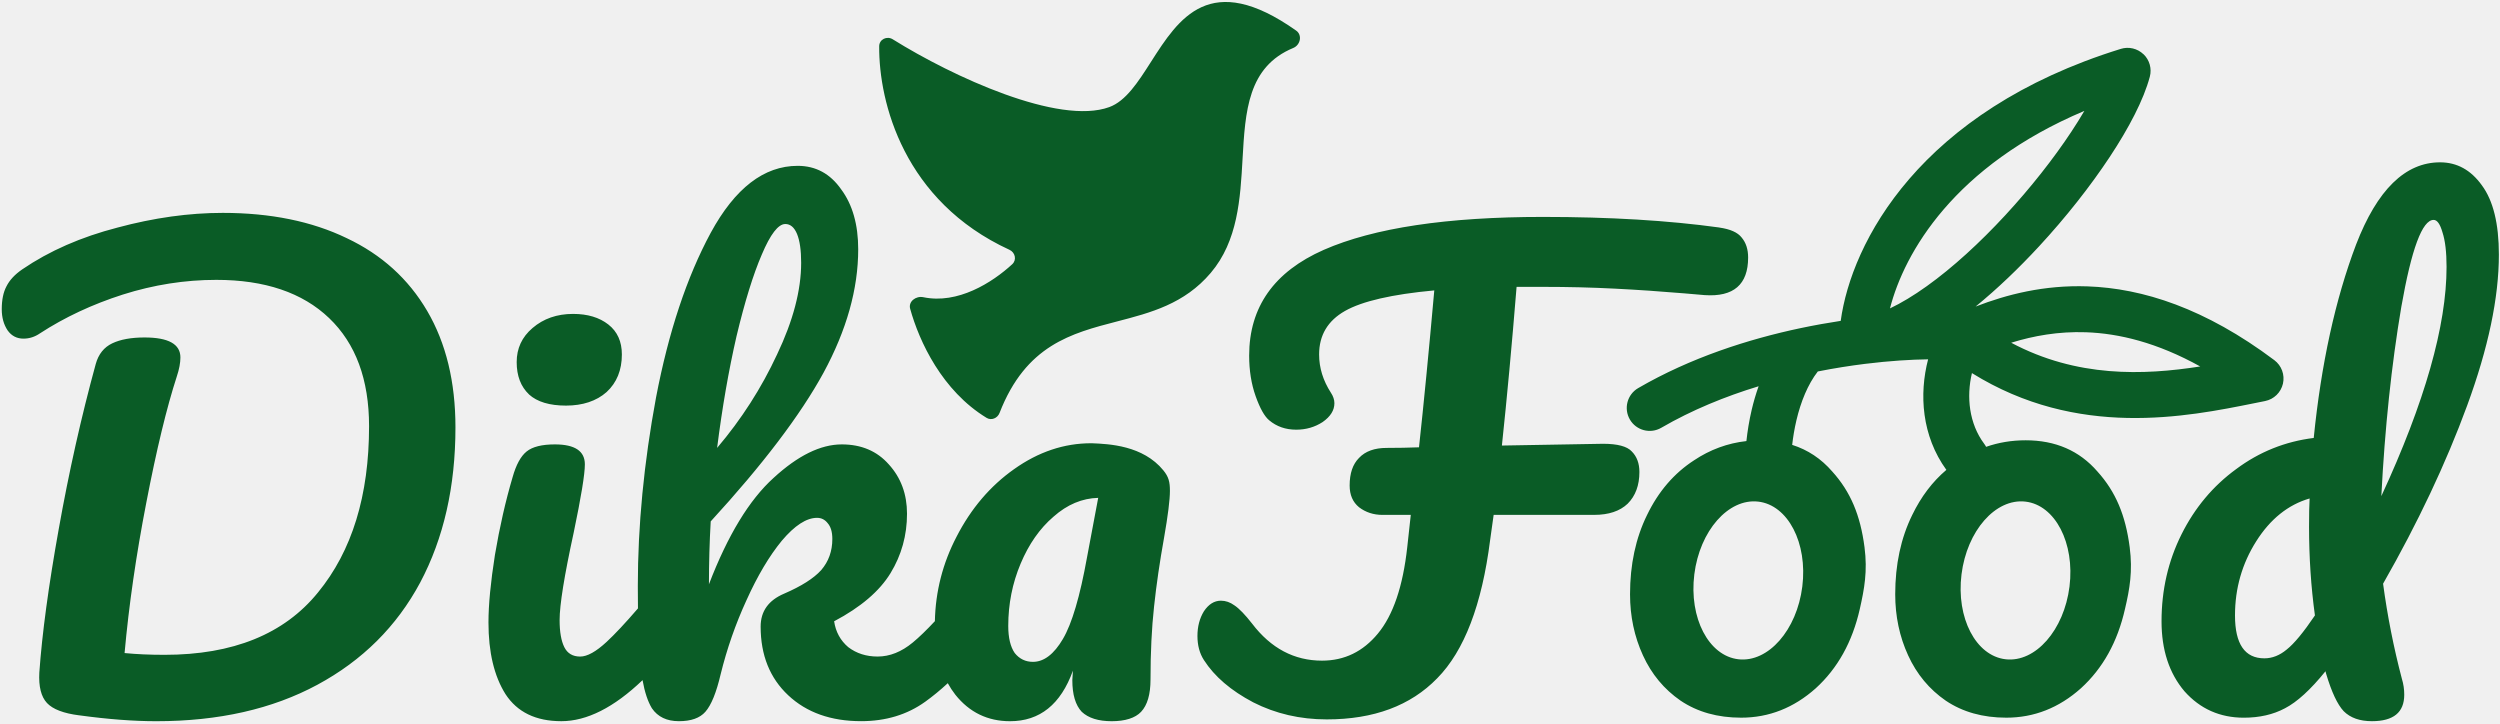
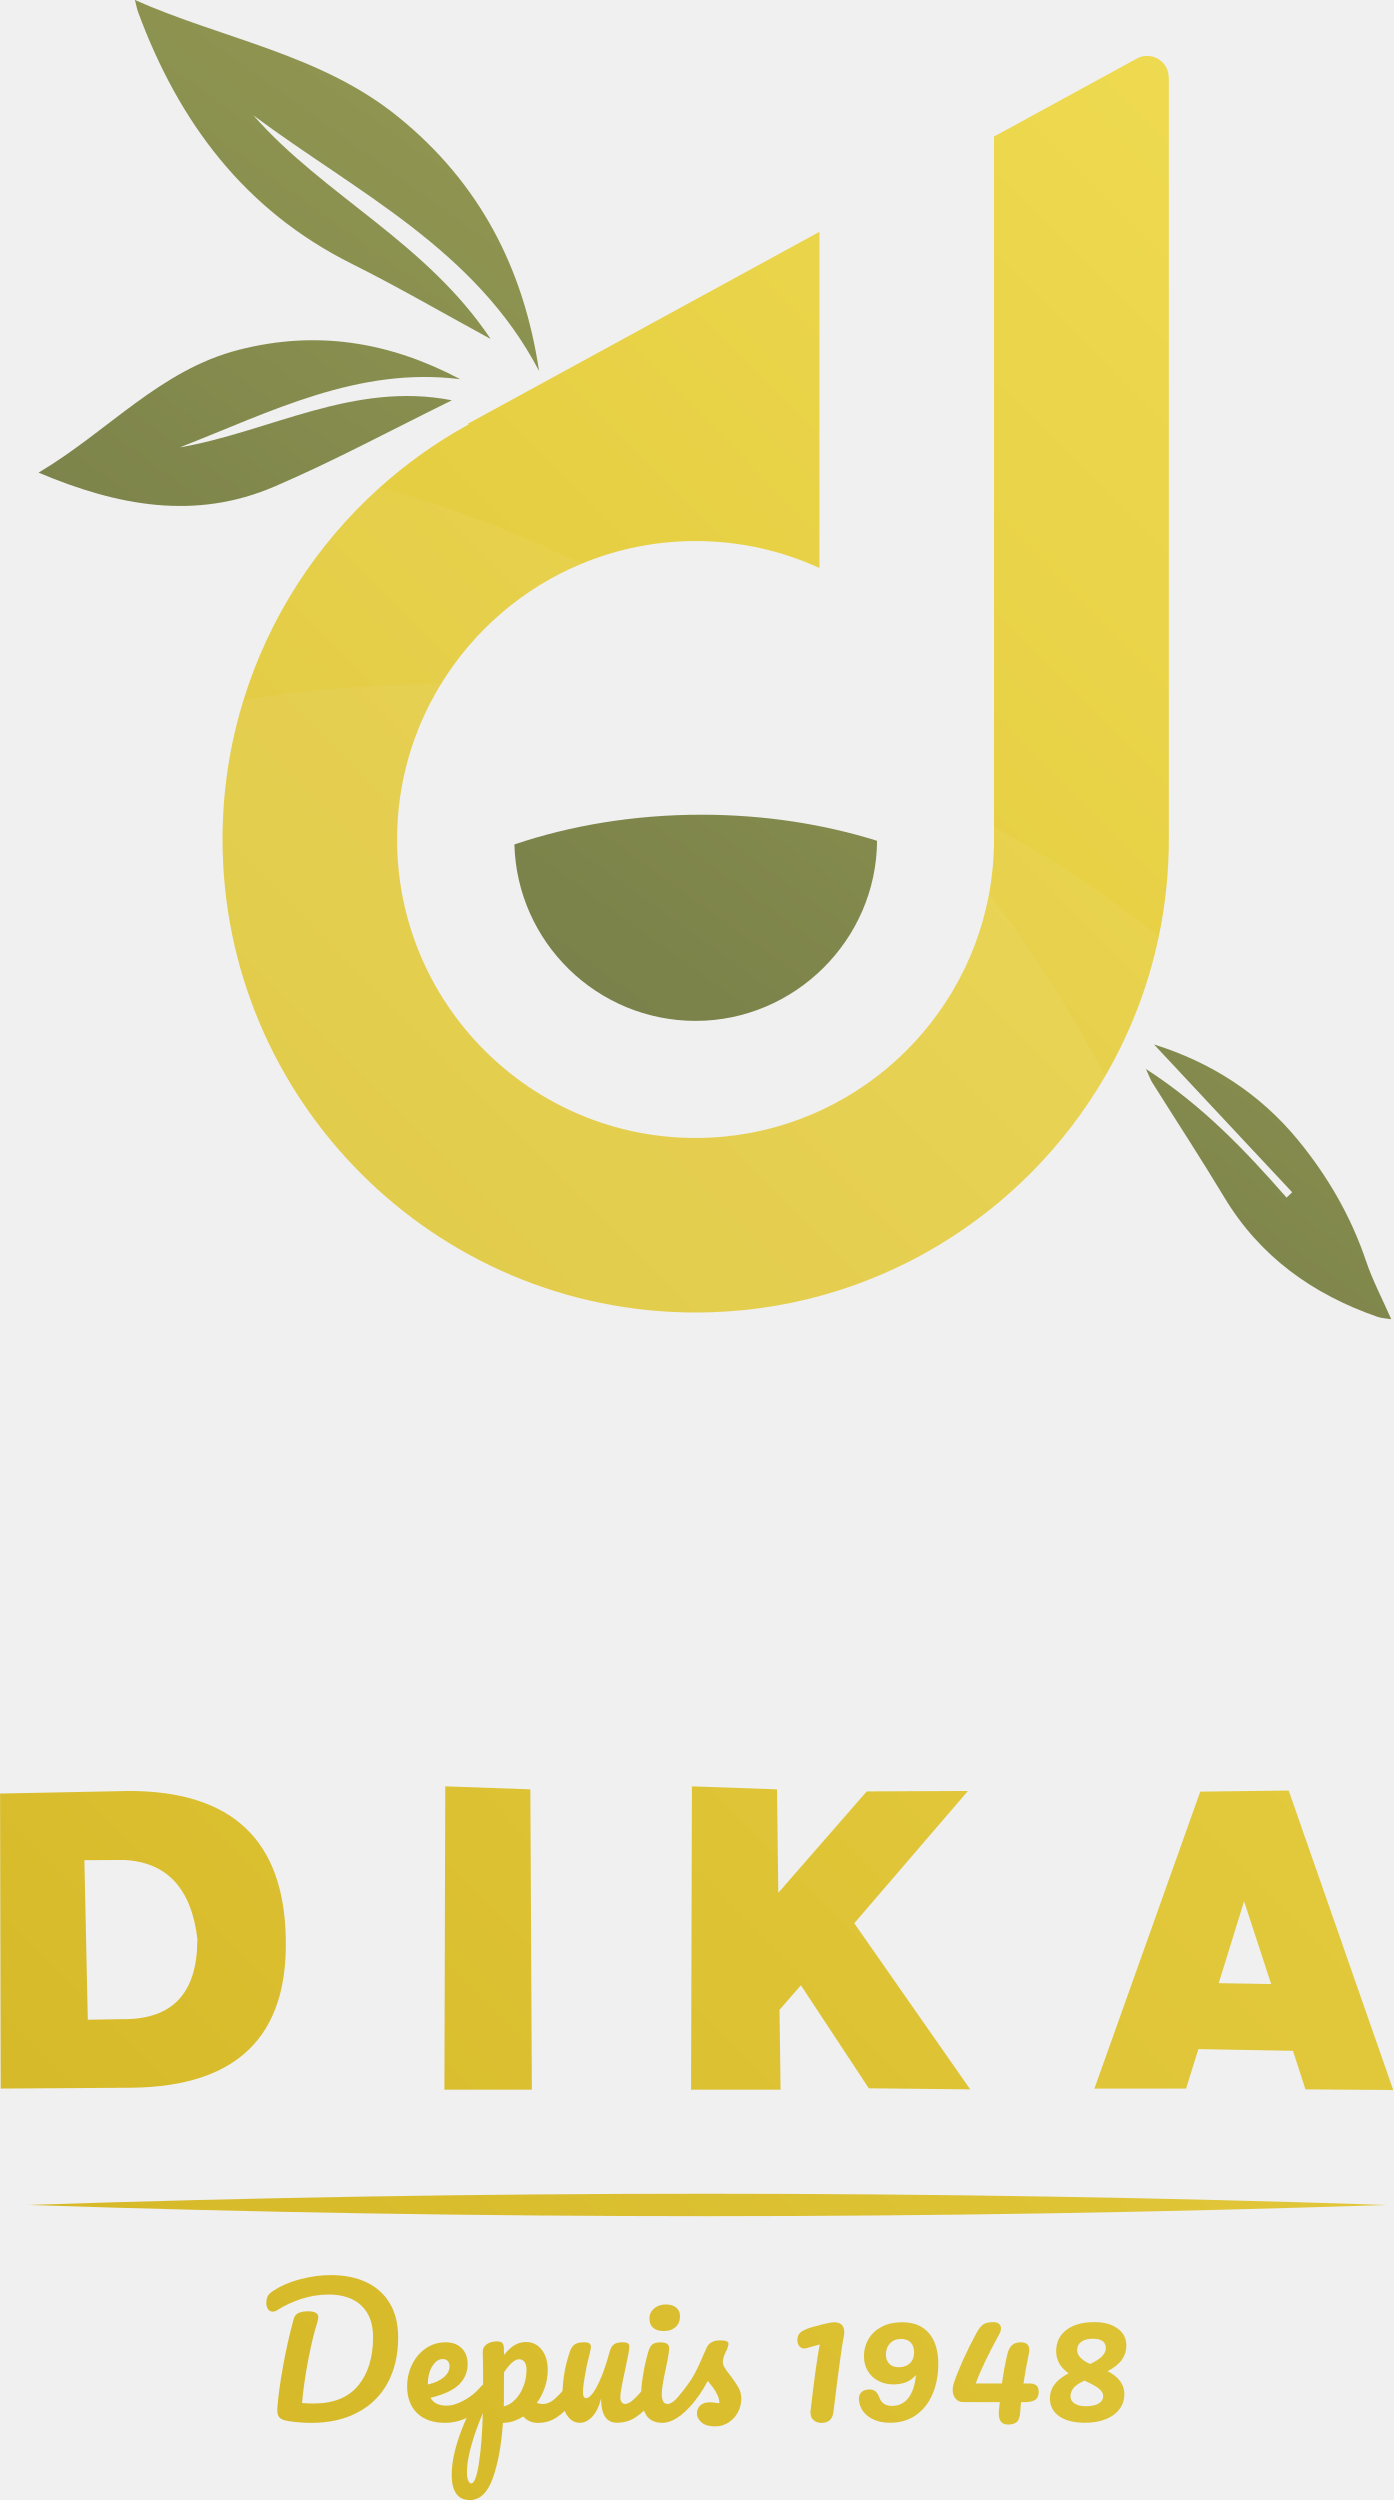
- <svg xmlns="http://www.w3.org/2000/svg" width="1089" height="315" viewBox="0 0 1089 315" fill="none">
-   <path fill-rule="evenodd" clip-rule="evenodd" d="M439.695 108.8C393.755 87.66 382.795 44.681 382.975 20.151C382.995 17.131 386.345 15.53 388.905 17.131C414.995 33.401 461.195 54.691 483.205 46.651C490.465 44.001 495.765 35.711 501.395 26.901C513.455 8.04 527.055 -13.21 564.625 13.341C567.375 15.28 566.465 19.601 563.355 20.89C543.535 29.11 542.435 48.431 541.255 69.281C540.275 86.581 539.225 104.94 527.385 118.89C515.905 132.41 501.215 136.22 486.595 140.02C466.685 145.19 446.875 150.33 435.395 179.9C434.515 182.17 431.855 183.29 429.775 182.03C410.405 170.24 400.425 148.81 396.465 134.5C395.595 131.34 398.975 128.79 402.185 129.46C417.145 132.61 432.205 123.14 440.945 115.08C442.975 113.2 442.225 109.95 439.705 108.8H439.695ZM933.725 23.62C936.345 26.14 937.395 29.881 936.465 33.401C933.785 43.501 927.265 55.87 918.985 68.391C910.575 81.111 899.875 94.701 888.195 107.33C879.465 116.77 870.075 125.79 860.565 133.54C874.155 128.26 890.475 124.08 909.295 124.74C933.385 125.58 960.595 134.29 990.705 156.89C993.865 159.26 995.325 163.26 994.455 167.11C993.575 170.96 990.525 173.93 986.645 174.7C985.205 174.99 983.715 175.28 982.175 175.6C952.465 181.6 905.015 191.18 858.975 162.52C856.515 172.88 857.725 184.49 864.315 193.32C864.635 193.74 864.905 194.18 865.145 194.64C870.585 192.74 876.325 191.79 882.385 191.79C895.355 191.79 905.765 196.31 913.615 205.36C921.635 214.23 925.895 224.48 927.695 238.38C929.045 248.82 927.695 256.56 925.645 265.26C922.405 279.6 916.005 291.12 906.445 299.82C896.885 308.35 886.045 312.62 873.935 312.62C863.695 312.62 854.905 310.14 847.565 305.2C840.395 300.25 834.935 293.68 831.185 285.49C827.425 277.3 825.555 268.42 825.555 258.87C825.555 245.9 828.025 234.38 832.975 224.31C836.805 216.39 841.755 209.84 847.835 204.68C837.095 189.84 835.915 171.76 839.885 156.52C832.625 156.61 823.205 157.16 812.395 158.5C805.915 159.31 799.005 160.39 791.835 161.81C787.445 167.48 784.405 175.07 782.515 183.1C781.645 186.81 781.055 190.45 780.675 193.79C787.455 195.93 793.265 199.79 798.105 205.36C806.125 214.23 810.385 224.48 812.185 238.38C813.535 248.82 812.105 256.56 810.135 265.26C806.895 279.6 800.495 291.12 790.935 299.82C781.375 308.35 770.535 312.62 758.425 312.62C748.185 312.62 739.395 310.14 732.055 305.2C724.885 300.25 719.425 293.68 715.675 285.49C711.915 277.3 710.045 268.42 710.045 258.87C710.045 245.9 712.515 234.38 717.465 224.31C722.415 214.07 729.245 206.13 737.945 200.5C744.935 195.84 752.535 193.05 760.735 192.13C761.195 187.87 761.925 183.25 763.035 178.53C763.815 175.21 764.805 171.74 766.055 168.25C751.595 172.66 737.045 178.56 723.635 186.35C718.855 189.12 712.735 187.5 709.965 182.73C707.195 177.96 708.815 171.83 713.585 169.06C736.395 155.81 761.635 147.72 784.385 142.92C790.375 141.66 796.215 140.62 801.815 139.77C806.445 105.72 836.185 48.431 923.815 21.291C927.285 20.21 931.075 21.11 933.695 23.631L933.725 23.62ZM876.065 149.3C885.855 146.26 896.675 144.32 908.605 144.73C923.045 145.23 939.645 149.22 958.415 159.63C933.635 163.5 904.695 164.52 876.065 149.29V149.3ZM823.275 134.34C828.185 132 833.565 128.77 839.305 124.66C850.655 116.54 862.485 105.67 873.505 93.751C884.515 81.85 894.535 69.1 902.295 57.361C904.375 54.211 906.265 51.191 907.945 48.31C851.335 72.201 829.545 109.93 823.275 134.34ZM1046.27 295.73C1042.68 282.08 1039.95 268.25 1038.07 254.26C1053.26 227.64 1065.47 201.78 1074.68 176.69C1083.9 151.6 1088.51 129.67 1088.51 110.9C1088.51 97.421 1086.03 87.35 1081.08 80.691C1076.3 74.031 1070.24 70.71 1062.9 70.71C1047.72 70.71 1035.51 82.66 1026.3 106.55C1017.25 130.44 1011.11 158.52 1007.86 190.77C995.415 192.31 984.145 196.83 974.075 204.34C964.005 211.68 956.065 221.15 950.265 232.76C944.465 244.37 941.565 256.99 941.565 270.65C941.565 283.11 944.895 293.26 951.545 301.11C958.375 308.79 966.995 312.63 977.405 312.63C984.235 312.63 990.205 311.26 995.325 308.53C1000.61 305.8 1006.5 300.42 1012.98 292.4L1013.24 293.42C1015.63 301.44 1018.19 306.9 1020.92 309.8C1023.82 312.7 1027.92 314.15 1033.21 314.15C1042.6 314.15 1047.29 310.31 1047.29 302.63C1047.29 300.24 1046.95 297.94 1046.27 295.72V295.73ZM1046.01 133.68C1050.45 108.42 1055.14 95.79 1060.09 95.79C1061.62 95.79 1062.9 97.581 1063.93 101.17C1065.12 104.75 1065.72 109.79 1065.72 116.27C1065.72 141.87 1056.25 175.15 1037.31 216.11C1038.84 186.41 1041.74 158.94 1046.01 133.68ZM996.095 282.93C993.025 285.49 989.775 286.77 986.365 286.77C977.835 286.77 973.565 280.54 973.565 268.08C973.565 256.3 976.635 245.55 982.785 235.82C988.925 226.09 996.695 219.86 1006.07 217.13C1005.9 220.03 1005.82 224.13 1005.82 229.42C1005.82 242.73 1006.67 255.62 1008.38 268.08C1003.43 275.42 999.335 280.37 996.095 282.93ZM412.865 297.61C413.835 299.39 414.935 301.06 416.165 302.64C422.305 310.32 430.245 314.16 439.975 314.16C452.945 314.16 462.075 306.82 467.365 292.14L467.105 296.24C467.105 302.55 468.475 307.16 471.205 310.06C474.105 312.79 478.455 314.16 484.265 314.16C490.075 314.16 494.505 312.79 497.065 310.06C499.795 307.16 501.165 302.46 501.165 295.98C501.165 284.2 501.675 273.62 502.705 264.24C503.725 254.68 505.185 244.7 507.055 234.29C508.765 224.56 509.615 217.73 509.615 213.81C509.615 209.89 509.075 207.72 506.755 204.88C497.855 194 483.085 193.39 475.565 193.08H475.315C463.535 193.08 452.355 196.82 441.775 204.33C431.365 211.67 423.005 221.48 416.685 233.77C410.655 245.34 407.505 257.61 407.235 270.58C403.575 274.5 400.375 277.59 397.645 279.85C392.695 283.95 387.575 285.99 382.285 285.99C377.335 285.99 373.065 284.62 369.485 281.89C366.075 278.99 364.025 275.23 363.345 270.63C374.955 264.49 383.145 257.49 387.925 249.64C392.705 241.79 395.095 233.17 395.095 223.78C395.095 215.25 392.445 208.08 387.155 202.28C382.035 196.48 375.205 193.58 366.675 193.58C357.455 193.58 347.565 198.44 336.975 208.17C326.395 217.73 317.005 233.17 308.815 254.51C308.815 245.12 309.075 235.99 309.585 227.12C332.285 202.37 348.665 180.78 358.735 162.35C368.805 143.75 373.835 125.83 373.835 108.59C373.835 97.841 371.355 89.13 366.415 82.481C361.635 75.65 355.325 72.24 347.475 72.24C332.795 72.24 320.165 81.971 309.585 101.42C299.175 120.71 291.235 144.6 285.775 173.1C280.485 201.6 277.835 228.99 277.835 255.28C277.835 258.71 277.855 261.96 277.895 265.02C272.405 271.4 267.845 276.26 264.245 279.6C259.635 283.87 255.795 286 252.725 286C249.485 286 247.175 284.63 245.815 281.9C244.455 279.17 243.765 275.24 243.765 270.12C243.765 263.46 245.815 250.75 249.905 231.98C253.145 216.45 254.765 206.55 254.765 202.28C254.765 196.48 250.415 193.58 241.705 193.58C236.075 193.58 231.975 194.6 229.415 196.65C226.855 198.7 224.805 202.45 223.275 207.91C220.205 218.32 217.645 229.58 215.595 241.7C213.715 253.65 212.775 263.46 212.775 271.14C212.775 284.11 215.255 294.52 220.195 302.37C225.315 310.22 233.425 314.15 244.515 314.15C255.605 314.15 267.455 308.19 279.895 296.27C280.825 301.5 282.185 305.58 283.965 308.52C286.525 312.27 290.445 314.15 295.745 314.15C301.045 314.15 304.875 312.78 307.265 310.05C309.825 307.15 312.045 301.69 313.925 293.67C316.655 282.58 320.405 271.82 325.185 261.41C329.965 250.83 335.085 242.21 340.545 235.55C346.175 228.89 351.295 225.57 355.905 225.57C357.785 225.57 359.315 226.34 360.515 227.87C361.885 229.41 362.565 231.71 362.565 234.78C362.565 240.07 360.945 244.59 357.705 248.35C354.465 251.93 349.085 255.35 341.575 258.59C334.745 261.49 331.335 266.27 331.335 272.93C331.335 285.39 335.345 295.37 343.365 302.88C351.385 310.39 361.965 314.14 375.105 314.14C385.855 314.14 395.155 311.32 403.005 305.69C406.305 303.32 409.595 300.62 412.865 297.59V297.61ZM342.075 97.581C339.005 97.581 335.585 102.02 331.835 110.89C328.085 119.59 324.415 131.45 320.825 146.47C317.415 161.32 314.595 177.53 312.375 195.11C322.955 182.65 331.665 169.08 338.485 154.41C345.485 139.73 348.985 126.42 348.985 114.47C348.985 109.01 348.385 104.83 347.195 101.93C345.995 99.031 344.295 97.581 342.075 97.581ZM34.555 311.6C47.015 313.31 58.195 314.16 68.095 314.16C95.235 314.16 118.615 308.87 138.235 298.29C157.865 287.71 172.795 272.86 183.035 253.75C193.275 234.46 198.395 211.94 198.395 186.17C198.395 166.37 194.295 149.48 186.105 135.48C177.915 121.49 166.225 110.9 151.035 103.74C135.845 96.4 117.845 92.731 97.015 92.731C82.335 92.731 67.065 94.861 51.195 99.13C35.325 103.23 21.495 109.28 9.725 117.31C6.485 119.53 4.175 122 2.815 124.73C1.445 127.29 0.765 130.62 0.765 134.71C0.765 138.29 1.615 141.37 3.325 143.93C5.035 146.32 7.335 147.51 10.235 147.51C12.795 147.51 15.185 146.74 17.405 145.21C28.155 138.21 40.185 132.58 53.505 128.31C66.985 124.04 80.555 121.91 94.205 121.91C115.365 121.91 131.755 127.46 143.355 138.55C154.965 149.64 160.765 165.34 160.765 185.65C160.765 215.86 153.345 240.01 138.495 258.1C123.815 276.19 101.545 285.24 71.675 285.24C65.185 285.24 59.385 284.98 54.265 284.47C56.145 263.65 59.295 241.8 63.735 218.93C68.175 195.89 72.605 177.54 77.045 163.89C78.065 160.82 78.585 158.09 78.585 155.7C78.585 149.9 73.375 147 62.965 147C57.165 147 52.465 147.85 48.885 149.56C45.305 151.27 42.915 154.25 41.715 158.52C35.405 181.56 30.025 205.54 25.585 230.46C21.145 255.21 18.335 276.03 17.135 292.92C16.795 299.06 17.905 303.5 20.465 306.23C23.025 308.96 27.715 310.75 34.545 311.61L34.555 311.6ZM230.435 171.82C234.015 175.06 239.395 176.68 246.565 176.68C253.735 176.68 259.795 174.72 264.225 170.79C268.665 166.69 270.885 161.23 270.885 154.41C270.885 148.78 268.925 144.43 264.995 141.35C261.075 138.28 255.955 136.74 249.635 136.74C242.635 136.74 236.745 138.79 231.975 142.88C227.365 146.8 225.065 151.75 225.065 157.73C225.065 163.71 226.855 168.4 230.445 171.81L230.435 171.82ZM463.015 278.32C459.095 284.98 454.735 288.3 449.955 288.3C446.715 288.3 444.065 287.02 442.015 284.46C440.135 281.73 439.195 277.8 439.195 272.68C439.195 263.12 440.985 254.08 444.575 245.54C448.155 237.01 452.935 230.18 458.915 225.06C464.885 219.77 471.375 217.04 478.375 216.87L473.515 242.73C470.445 259.8 466.945 271.66 463.015 278.31V278.32ZM748.935 99.121C753.715 99.8 756.955 101.25 758.665 103.47C760.545 105.69 761.485 108.59 761.485 112.17C761.485 123.95 755.165 129.41 742.545 128.55L733.585 127.78C723.515 126.93 713.445 126.24 703.375 125.73C693.475 125.22 683.065 124.96 672.145 124.96H660.625C658.575 150.22 656.445 173.26 654.225 194.08L698.255 193.31C704.575 193.31 708.755 194.42 710.795 196.64C713.015 198.86 714.125 201.85 714.125 205.6C714.125 211.4 712.415 216.01 709.005 219.42C705.595 222.66 700.725 224.28 694.415 224.28H650.635L649.095 235.29C645.515 263.45 637.835 283.5 626.055 295.45C614.445 307.4 598.405 313.37 577.925 313.37C566.325 313.37 555.655 310.89 545.925 305.95C536.195 300.83 529.025 294.69 524.425 287.52C522.545 284.62 521.605 281.12 521.605 277.02C521.605 272.92 522.545 269.34 524.425 266.27C526.475 263.2 528.945 261.66 531.845 261.66C533.895 261.66 535.855 262.34 537.735 263.71C539.785 265.07 542.345 267.72 545.415 271.65C553.605 282.4 563.765 287.78 575.875 287.78C585.605 287.78 593.715 283.85 600.195 276C606.855 267.98 611.115 255.43 612.995 238.37L614.535 224.29H602.245C598.325 224.29 594.905 223.18 592.005 220.96C589.275 218.74 587.905 215.58 587.905 211.49C587.905 206.2 589.265 202.19 592.005 199.46C594.735 196.56 598.745 195.11 604.035 195.11C608.815 195.11 613.505 195.02 618.115 194.85C620.165 176.08 622.385 153.29 624.775 126.5C606.345 128.21 593.375 131.19 585.865 135.46C578.355 139.73 574.605 146.04 574.605 154.4C574.605 160.2 576.315 165.75 579.725 171.04C580.745 172.58 581.265 174.11 581.265 175.65C581.265 178.72 579.555 181.45 576.145 183.84C572.735 186.06 568.895 187.17 564.625 187.17C560.015 187.17 556.095 185.8 552.845 183.07C550.795 181.36 548.835 177.86 546.955 172.57C545.075 167.28 544.135 161.39 544.135 154.91C544.135 133.75 554.975 118.39 576.645 108.83C598.485 99.27 630.315 94.49 672.135 94.49C701.145 94.49 726.745 96.031 748.935 99.1V99.121ZM785.085 255.5C782.715 274.47 770.265 288.65 757.275 287.18C744.285 285.71 735.675 269.15 738.045 250.18C740.415 231.21 752.865 217.03 765.855 218.5C778.845 219.97 787.455 236.53 785.085 255.5ZM901.475 255.5C899.105 274.47 886.655 288.65 873.665 287.18C860.675 285.71 852.065 269.15 854.435 250.18C856.805 231.21 869.255 217.03 882.245 218.5C895.235 219.97 903.845 236.53 901.475 255.5Z" fill="#0A5C26" />
+ <svg xmlns="http://www.w3.org/2000/svg" xmlns:xlink="http://www.w3.org/1999/xlink" id="Layer_2" data-name="Layer 2" viewBox="0 0 195.5 350.8">
+   <defs>
+     <style>
+       .cls-1 {
+         fill: url(#Dégradé_sans_nom_2-4);
+       }
+ 
+       .cls-1, .cls-2, .cls-3, .cls-4, .cls-5, .cls-6, .cls-7, .cls-8, .cls-9, .cls-10, .cls-11, .cls-12, .cls-13, .cls-14, .cls-15, .cls-16, .cls-17, .cls-18, .cls-19, .cls-20, .cls-21 {
+         stroke-width: 0px;
+       }
+ 
+       .cls-2 {
+         fill: url(#linear-gradient-12);
+       }
+ 
+       .cls-3 {
+         fill: url(#linear-gradient);
+       }
+ 
+       .cls-4 {
+         fill: url(#linear-gradient-6);
+       }
+ 
+       .cls-5 {
+         fill: url(#Dégradé_sans_nom_2-3);
+       }
+ 
+       .cls-6 {
+         fill: #fff;
+         opacity: .05;
+       }
+ 
+       .cls-7 {
+         fill: url(#linear-gradient-15);
+       }
+ 
+       .cls-8 {
+         fill: url(#linear-gradient-11);
+       }
+ 
+       .cls-9 {
+         fill: url(#linear-gradient-5);
+       }
+ 
+       .cls-10 {
+         fill: url(#linear-gradient-13);
+       }
+ 
+       .cls-11 {
+         fill: url(#linear-gradient-16);
+       }
+ 
+       .cls-12 {
+         fill: url(#Dégradé_sans_nom_2-2);
+       }
+ 
+       .cls-13 {
+         fill: url(#linear-gradient-14);
+       }
+ 
+       .cls-14 {
+         fill: url(#linear-gradient-2);
+       }
+ 
+       .cls-15 {
+         fill: url(#linear-gradient-7);
+       }
+ 
+       .cls-16 {
+         fill: url(#Dégradé_sans_nom_2);
+       }
+ 
+       .cls-17 {
+         fill: url(#linear-gradient-3);
+       }
+ 
+       .cls-18 {
+         fill: url(#linear-gradient-9);
+       }
+ 
+       .cls-19 {
+         fill: url(#linear-gradient-8);
+       }
+ 
+       .cls-20 {
+         fill: url(#linear-gradient-10);
+       }
+ 
+       .cls-21 {
+         fill: url(#linear-gradient-4);
+       }
+     </style>
+     <linearGradient id="linear-gradient" x1="349.04" y1="-131.68" x2="-191.93" y2="405.1" gradientUnits="userSpaceOnUse">
+       <stop offset="0" stop-color="#fff16c" />
+       <stop offset="1" stop-color="#c7a40f" />
+     </linearGradient>
+     <linearGradient id="Dégradé_sans_nom_2" data-name="Dégradé sans nom 2" x1="208.88" y1="-32.27" x2="7.59" y2="247.3" gradientUnits="userSpaceOnUse">
+       <stop offset="0" stop-color="#b0b35a" />
+       <stop offset=".75" stop-color="#6e7646" />
+       <stop offset="1" stop-color="#58623f" />
+     </linearGradient>
+     <linearGradient id="linear-gradient-2" x1="385.19" y1="-95.25" x2="-155.78" y2="441.53" xlink:href="#linear-gradient" />
+     <linearGradient id="linear-gradient-3" x1="411.7" y1="-68.54" x2="-129.28" y2="468.24" xlink:href="#linear-gradient" />
+     <linearGradient id="linear-gradient-4" x1="435.53" y1="-44.52" x2="-105.44" y2="492.26" xlink:href="#linear-gradient" />
+     <linearGradient id="linear-gradient-5" x1="468.16" y1="-11.64" x2="-72.82" y2="525.14" xlink:href="#linear-gradient" />
+     <linearGradient id="linear-gradient-6" x1="445.64" y1="-34.32" x2="-95.33" y2="502.45" xlink:href="#linear-gradient" />
+     <linearGradient id="linear-gradient-7" x1="428.8" y1="-51.3" x2="-112.17" y2="485.48" xlink:href="#linear-gradient" />
+     <linearGradient id="linear-gradient-8" x1="440.12" y1="-39.89" x2="-100.85" y2="496.89" xlink:href="#linear-gradient" />
+     <linearGradient id="linear-gradient-9" x1="445.21" y1="-34.76" x2="-95.76" y2="502.02" xlink:href="#linear-gradient" />
+     <linearGradient id="linear-gradient-10" x1="450.94" y1="-28.99" x2="-90.03" y2="507.79" xlink:href="#linear-gradient" />
+     <linearGradient id="linear-gradient-11" x1="453.91" y1="-26" x2="-87.06" y2="510.78" xlink:href="#linear-gradient" />
+     <linearGradient id="linear-gradient-12" x1="459.01" y1="-20.85" x2="-81.96" y2="515.93" xlink:href="#linear-gradient" />
+     <linearGradient id="linear-gradient-13" x1="465.17" y1="-14.64" x2="-75.8" y2="522.13" xlink:href="#linear-gradient" />
+     <linearGradient id="linear-gradient-14" x1="470.58" y1="-9.19" x2="-70.39" y2="527.59" xlink:href="#linear-gradient" />
+     <linearGradient id="linear-gradient-15" x1="477.82" y1="-1.89" x2="-63.15" y2="534.88" xlink:href="#linear-gradient" />
+     <linearGradient id="linear-gradient-16" x1="484.04" y1="4.38" x2="-56.93" y2="541.16" xlink:href="#linear-gradient" />
+     <linearGradient id="Dégradé_sans_nom_2-2" data-name="Dégradé sans nom 2" x1="130.1" y1="-88.99" x2="-71.19" y2="190.58" xlink:href="#Dégradé_sans_nom_2" />
+     <linearGradient id="Dégradé_sans_nom_2-3" data-name="Dégradé sans nom 2" x1="138.32" y1="-83.08" x2="-62.97" y2="196.5" xlink:href="#Dégradé_sans_nom_2" />
+     <linearGradient id="Dégradé_sans_nom_2-4" data-name="Dégradé sans nom 2" x1="282.86" y1="20.99" x2="81.57" y2="300.56" xlink:href="#Dégradé_sans_nom_2" />
+   </defs>
+   <g id="Calque_1" data-name="Calque 1">
+     <g>
+       <path class="cls-3" d="m164.01,10.86v106.93c0,4.66-.48,9.22-1.41,13.62-1.47,7.02-4.05,13.63-7.55,19.64-11.5,19.79-32.94,33.12-57.44,33.12-36.6,0-66.38-29.77-66.38-66.38,0-6.8,1.02-13.35,2.93-19.52,3.58-11.63,10.28-21.91,19.11-29.85,3.79-3.41,7.97-6.39,12.47-8.85l-.07-.12,49.31-26.92v47.17c-5.31-2.43-11.18-3.78-17.38-3.78-5.67,0-11.08,1.14-16.01,3.19-8.23,3.41-15.14,9.39-19.74,16.92-3.89,6.35-6.13,13.8-6.13,21.78,0,23.09,18.78,41.87,41.87,41.87,20.45,0,37.52-14.71,41.17-34.11.47-2.52.72-5.11.72-7.76V19.16l20.05-10.95c2.01-1.09,4.46.36,4.46,2.65Z" />
+       <path class="cls-16" d="m72.18,118.48c.36,13.74,11.61,24.77,25.44,24.77s25.36-11.3,25.45-25.27c-7.52-2.35-15.86-3.66-24.65-3.66-9.41,0-18.31,1.5-26.24,4.17Z" />
+       <g>
+         <path class="cls-14" d="m18.09,251.31c14.45,0,21.79,6.91,22.01,20.73.3,13.74-6.88,20.71-21.53,20.91l-18.47.12-.09-41.4,18.09-.36Zm-.65,32.02c6.81-.02,10.23-3.71,10.25-11.08h.03c-.81-7.23-4.27-10.98-10.36-11.26l-5.52.03.48,22.39,5.14-.09Z" />
+         <path class="cls-17" d="m74.42,251.08l.21,42.14h-12.27l.12-42.56,11.94.42Z" />
+         <path class="cls-21" d="m109.38,282.02l.15,11.2h-12.56l.12-42.56,11.94.42.18,14.52,12.41-14.23,14.2-.06-15.95,18.56,16.27,23.31-14.23-.15-9.53-14.46-3,3.45Z" />
+         <path class="cls-9" d="m168.15,287.55l-1.72,5.52h-12.86l14.85-41.67,12.41-.15,14.67,42.02-12.32-.09-1.75-5.41-13.28-.24Zm10.22-9.15l-3.8-11.61-3.56,11.49,7.36.12Z" />
+       </g>
+       <path class="cls-4" d="m194.57,309.4c-63.27,2.09-127.38,2.11-190.65,0,63.27-2.11,127.38-2.09,190.65,0h0Z" />
+       <g>
+         <path class="cls-15" d="m40.54,339.73c-.64-.08-1.08-.25-1.32-.5-.24-.25-.34-.67-.31-1.25.11-1.58.38-3.54.79-5.86.42-2.33.92-4.57,1.51-6.72.11-.4.34-.68.67-.84.34-.16.78-.24,1.32-.24.97,0,1.46.27,1.46.81,0,.22-.05.48-.14.77-.42,1.28-.83,2.99-1.25,5.14-.42,2.15-.71,4.2-.89,6.15.48.05,1.02.07,1.63.07,2.8,0,4.89-.85,6.27-2.54,1.38-1.69,2.07-3.95,2.07-6.78,0-1.9-.54-3.37-1.63-4.41-1.09-1.04-2.62-1.56-4.6-1.56-1.28,0-2.55.2-3.8.6-1.25.4-2.39.93-3.39,1.58-.21.14-.43.22-.67.22-.27,0-.49-.12-.65-.35-.16-.23-.24-.51-.24-.85,0-.38.06-.7.19-.95.13-.25.34-.47.65-.68,1.1-.75,2.4-1.32,3.88-1.71,1.49-.39,2.92-.59,4.29-.59,1.95,0,3.64.34,5.06,1.02,1.42.68,2.52,1.67,3.28,2.98.77,1.31,1.15,2.89,1.15,4.75,0,2.41-.48,4.52-1.44,6.32-.96,1.8-2.36,3.19-4.2,4.18-1.84.99-4.03,1.49-6.57,1.49-.93,0-1.97-.08-3.14-.24Z" />
+         <path class="cls-19" d="m68.67,334.79c.12.19.18.46.18.79,0,.64-.15,1.14-.46,1.49-.59.72-1.43,1.38-2.5,1.99-1.08.61-2.23.91-3.46.91-1.68,0-2.98-.46-3.91-1.37-.93-.91-1.39-2.16-1.39-3.74,0-1.1.23-2.13.7-3.08.46-.95,1.11-1.71,1.93-2.27.82-.56,1.75-.84,2.79-.84.93,0,1.67.28,2.23.83.56.55.84,1.3.84,2.24,0,1.1-.4,2.05-1.19,2.84-.79.79-2.13,1.42-4.02,1.88.4.74,1.16,1.1,2.28,1.1.72,0,1.54-.25,2.46-.76.92-.5,1.71-1.16,2.39-1.98.19-.22.41-.34.65-.34.21,0,.37.1.49.29Zm-8.03-2.73c-.41.69-.61,1.52-.61,2.49v.05c.94-.22,1.69-.56,2.23-1.01.54-.45.82-.97.82-1.56,0-.3-.08-.55-.25-.73-.17-.18-.4-.28-.68-.28-.59,0-1.09.34-1.5,1.03Z" />
+         <path class="cls-18" d="m80.68,334.79c.12.19.18.46.18.79,0,.64-.15,1.14-.46,1.49-.69.85-1.43,1.54-2.22,2.09-.79.54-1.69.82-2.7.82-.85,0-1.53-.3-2.06-.91-.91.59-1.86.9-2.85.91-.21,3.08-.68,5.66-1.41,7.73-.74,2.07-1.81,3.1-3.24,3.1-.86,0-1.5-.31-1.92-.93-.42-.62-.62-1.49-.62-2.59,0-1.57.36-3.39,1.08-5.48.72-2.09,1.83-4.38,3.33-6.89,0-2.33-.02-3.96-.05-4.87-.01-.46.17-.83.55-1.1.38-.27.86-.41,1.44-.41.34,0,.58.07.73.2.15.14.24.4.25.8,0,.4,0,.7.02.89.51-.64,1.02-1.1,1.51-1.38.49-.28,1.02-.42,1.58-.42.89,0,1.63.36,2.19,1.08.57.72.85,1.66.85,2.83,0,.85-.14,1.67-.41,2.47-.27.8-.65,1.53-1.13,2.18.34.1.62.14.84.14.53,0,1.03-.19,1.51-.58.48-.38,1.09-1.02,1.85-1.92.19-.22.41-.34.65-.34.21,0,.37.1.49.29Zm-13.48,10.85c.29-1.88.47-4.21.55-7.01-.69,1.6-1.23,3.12-1.63,4.58-.4,1.45-.6,2.68-.6,3.67,0,.51.06.9.18,1.18.12.27.26.41.42.41.43,0,.79-.94,1.08-2.82Zm5.09-8.92c.49-.5.88-1.13,1.16-1.87.29-.74.43-1.52.43-2.34,0-.48-.1-.84-.29-1.09-.19-.25-.45-.37-.77-.37-.57,0-1.27.61-2.09,1.82-.02.7-.02,1.73-.02,3.09,0,.74,0,1.3-.02,1.7.57-.13,1.11-.44,1.59-.95Z" />
+         <path class="cls-20" d="m79.6,338.97c-.46-.66-.68-1.49-.68-2.48,0-1.2.08-2.3.24-3.3.16-1,.42-2.06.79-3.18.16-.48.38-.82.67-1.03.29-.21.74-.31,1.37-.31.35,0,.6.06.73.17s.2.28.2.5c0,.13-.09.56-.26,1.29-.16.59-.29,1.13-.38,1.61-.32,1.68-.48,2.8-.48,3.36,0,.34.04.57.12.71.08.14.21.2.38.2.24,0,.54-.24.9-.72.36-.48.74-1.21,1.15-2.18.41-.97.8-2.17,1.19-3.6.13-.48.32-.82.59-1.03.26-.21.66-.31,1.19-.31.37,0,.62.04.77.13.14.09.22.25.22.49,0,.4-.2,1.49-.6,3.28-.45,2.04-.67,3.31-.67,3.79,0,.3.06.54.19.71.13.17.3.25.5.25.32,0,.7-.2,1.14-.59.44-.39,1.03-1.03,1.76-1.91.19-.22.41-.34.65-.34.21,0,.37.1.49.29.12.19.18.46.18.79,0,.64-.15,1.14-.46,1.49-.69.85-1.43,1.54-2.22,2.09-.79.54-1.69.82-2.7.82-.77,0-1.33-.3-1.69-.89-.36-.59-.54-1.42-.54-2.49-.27,1.09-.68,1.92-1.22,2.51s-1.13.88-1.75.88c-.72,0-1.31-.33-1.76-1Z" />
+         <path class="cls-8" d="m90.68,338.87c-.47-.74-.71-1.71-.71-2.92,0-.72.09-1.64.28-2.77.18-1.13.42-2.18.71-3.15.14-.51.33-.86.57-1.06.24-.19.62-.29,1.15-.29.82,0,1.22.27,1.22.82,0,.4-.15,1.33-.46,2.78-.38,1.76-.58,2.95-.58,3.57,0,.48.06.85.19,1.1s.34.38.65.38c.29,0,.65-.2,1.08-.6.43-.4,1.01-1.03,1.72-1.89.19-.22.41-.34.65-.34.21,0,.37.1.49.29.12.19.18.46.18.79,0,.64-.15,1.14-.46,1.49-1.58,1.93-3.06,2.9-4.43,2.9-1.04,0-1.79-.37-2.27-1.1Zm.95-12.24c-.34-.31-.5-.75-.5-1.31s.22-1.03.66-1.4c.44-.38.99-.56,1.64-.56.59,0,1.07.14,1.44.43.37.29.55.7.55,1.22,0,.64-.21,1.15-.62,1.52-.42.38-.97.56-1.66.56s-1.17-.16-1.51-.47Z" />
+         <path class="cls-2" d="m98.45,339.92c-.44-.38-.66-.81-.66-1.29,0-.42.15-.78.46-1.08s.75-.46,1.34-.46c.21,0,.45.02.73.06.28.04.49.07.63.08-.01-.42-.11-.81-.28-1.17s-.38-.72-.64-1.07c-.26-.34-.5-.64-.72-.9-.5.94-.99,1.73-1.47,2.35-.49.62-1.02,1.21-1.6,1.77-.29.29-.59.43-.91.43-.25,0-.46-.09-.62-.28-.16-.18-.24-.41-.24-.68,0-.32.11-.61.33-.89l.31-.38c.88-1.09,1.54-1.98,1.99-2.68.29-.46.58-1.02.88-1.66.3-.64.68-1.51,1.16-2.61.3-.7.94-1.06,1.89-1.06.45,0,.76.04.93.12.18.08.26.21.26.38,0,.1-.03.25-.1.46-.06.21-.15.42-.26.62-.29.58-.43,1.06-.43,1.46,0,.24.08.5.25.79s.43.65.78,1.08c.51.67.9,1.24,1.16,1.71.26.47.4.99.4,1.54,0,.67-.15,1.31-.47,1.91-.31.6-.75,1.08-1.31,1.45-.56.37-1.2.55-1.92.55-.83,0-1.47-.19-1.91-.58Z" />
+         <path class="cls-10" d="m114.18,339.61c-.3-.24-.46-.61-.46-1.13l.03-.26c.18-1.65.39-3.36.63-5.14.25-1.78.46-3.15.64-4.11l-1.87.53-.29.05c-.3,0-.54-.12-.72-.36-.18-.24-.26-.51-.26-.81l.02-.22c.03-.3.13-.55.29-.74.16-.19.47-.38.92-.58s1.14-.4,2.05-.62l1.01-.24c.37-.08.67-.12.91-.12.46,0,.81.12,1.04.36s.35.58.35,1.01c0,.19-.02.4-.07.62-.26,1.25-.74,4.8-1.46,10.64-.13.99-.7,1.49-1.7,1.49-.4,0-.75-.12-1.06-.36Z" />
+         <path class="cls-13" d="m130.35,327.39c.87,1.03,1.31,2.46,1.31,4.28,0,1.63-.28,3.07-.83,4.33-.55,1.25-1.34,2.23-2.35,2.92-1.02.7-2.2,1.04-3.56,1.04-1.23,0-2.24-.28-3.03-.85-.79-.57-1.24-1.31-1.35-2.24l-.02-.26c0-.42.13-.74.39-.97.26-.23.64-.35,1.11-.35.35,0,.64.09.85.28s.4.5.56.95c.13.34.34.6.63.79.3.19.67.29,1.11.29.93,0,1.68-.36,2.27-1.09.58-.73.95-1.81,1.09-3.25-.42.48-.89.82-1.41,1.02-.53.2-1.11.3-1.75.3-.8,0-1.51-.17-2.14-.5-.63-.33-1.12-.8-1.47-1.4s-.53-1.27-.53-2c0-.91.21-1.73.64-2.46.42-.73,1.04-1.3,1.85-1.73.81-.42,1.76-.63,2.87-.63,1.64,0,2.9.51,3.77,1.55Zm-2.65,4.21c.38-.38.57-.89.57-1.53,0-.57-.16-1.03-.48-1.37-.32-.33-.77-.5-1.34-.5-.64,0-1.15.2-1.55.61s-.59.94-.59,1.59c0,.54.16.97.48,1.29.32.32.75.48,1.29.48.69,0,1.22-.19,1.61-.58Z" />
+         <path class="cls-7" d="m145.76,335.53c0,.57-.16.97-.48,1.2-.32.22-.82.34-1.51.34h-.5l-.1,1.27c-.05.74-.2,1.23-.47,1.49-.26.26-.69.38-1.28.38-.85,0-1.27-.52-1.27-1.56,0-.18,0-.31.02-.41l.12-1.17c-2.32,0-4.08,0-5.27-.02-.35,0-.66-.16-.93-.48-.27-.32-.41-.73-.41-1.25,0-.3.06-.62.17-.96.7-2.05,1.76-4.37,3.16-6.98.3-.56.61-.95.92-1.19.31-.23.79-.35,1.45-.35.35,0,.62.08.8.24.18.16.28.37.28.62,0,.27-.08.54-.24.82-1.57,2.86-2.67,5.17-3.31,6.93h3.69c.19-1.49.46-2.9.79-4.24.13-.5.33-.88.62-1.14.29-.26.69-.4,1.2-.4.81,0,1.22.35,1.22,1.06,0,.21-.02.37-.05.48-.29,1.36-.54,2.77-.77,4.24h.86c.85,0,1.27.36,1.27,1.08Z" />
+         <path class="cls-11" d="m157.77,335.94c0,.8-.23,1.5-.68,2.11-.46.61-1.1,1.08-1.93,1.41-.83.34-1.8.5-2.9.5-1.55,0-2.76-.3-3.63-.91-.87-.61-1.31-1.45-1.31-2.54,0-.69.21-1.32.62-1.89.42-.58,1.09-1.11,2.01-1.61-.58-.38-1.01-.84-1.31-1.38-.3-.53-.44-1.1-.44-1.69,0-1.28.48-2.28,1.44-3.01.96-.73,2.26-1.09,3.91-1.09,1.36,0,2.45.29,3.27.89.82.59,1.23,1.39,1.23,2.4,0,.74-.21,1.39-.62,1.98s-1.09,1.12-2.01,1.62c1.57.8,2.35,1.87,2.35,3.21Zm-3.62,1.32c.43-.25.65-.61.65-1.05,0-.35-.19-.69-.56-1.01-.38-.32-1.07-.7-2.07-1.15-.74.34-1.25.68-1.53,1.03s-.43.74-.43,1.15c0,.45.19.79.59,1.04.39.25.92.37,1.59.37.75,0,1.34-.13,1.77-.38Zm-2.4-8.67c-.4.28-.6.68-.6,1.21,0,.72.61,1.36,1.82,1.92.82-.4,1.39-.78,1.71-1.13s.49-.72.49-1.1c0-.88-.61-1.32-1.82-1.32-.67,0-1.21.14-1.61.42Z" />
+       </g>
+       <path class="cls-6" d="m155.06,151.05c-11.5,19.79-32.94,33.12-57.44,33.12-36.6,0-66.38-29.77-66.38-66.38,0-6.8,1.02-13.35,2.93-19.52,3.58-11.63,10.28-21.91,19.11-29.85,9.84,2.69,19.32,6.27,28.32,10.68-8.23,3.41-15.14,9.39-19.74,16.92-3.89,6.35-6.13,13.8-6.13,21.78,0,23.09,18.78,41.87,41.87,41.87,20.45,0,37.52-14.71,41.17-34.11,6.18,7.94,11.63,16.48,16.27,25.49Z" />
+       <path class="cls-6" d="m162.61,131.41c-1.47,7.02-4.05,13.63-7.55,19.64-11.5,19.79-32.94,33.12-57.44,33.12-36.6,0-66.38-29.77-66.38-66.38,0-6.8,1.02-13.35,2.93-19.52,8.83-1.49,17.9-2.26,27.14-2.26.19,0,.37,0,.56,0-3.89,6.35-6.13,13.8-6.13,21.78,0,23.09,18.78,41.87,41.87,41.87,20.45,0,37.52-14.71,41.17-34.11.47-2.52.72-5.11.72-7.76v-1.78c8.15,4.48,15.88,9.64,23.1,15.4Z" />
+       <g>
+         <path class="cls-12" d="m75.64,52.06c-8.9-17.08-25.69-25.14-40.08-35.87,9.89,11.26,24.23,17.79,33.29,31.38-7-3.81-13.12-7.38-19.44-10.53C34.33,29.53,25.09,17.16,19.39,1.73c-.17-.45-.25-.94-.46-1.73,12.48,5.53,26.09,7.6,36.93,16.39,11.48,9.3,17.64,21.31,19.78,35.67Z" />
+         <path class="cls-5" d="m25.22,62.78c12.63-2.18,24.4-9.31,38.19-6.61-8.46,4.15-16.51,8.5-24.89,12.1-11.04,4.75-21.92,2.78-33.11-1.95,9.78-5.81,17.04-14.39,28.05-17.22,10.99-2.83,21.2-1.13,31.12,4.11-14.37-1.81-26.68,4.63-39.36,9.57Z" />
+       </g>
+       <path class="cls-1" d="m181.31,167.29c-6.49-6.94-12.98-13.88-19.38-20.73,7.87,2.45,14.8,6.82,20.22,13.43,4.17,5.08,7.42,10.7,9.54,16.98.91,2.7,2.26,5.25,3.53,8.14-.76-.12-1.38-.14-1.93-.33-9.09-3.16-16.5-8.44-21.54-16.84-3.26-5.42-6.73-10.72-10.09-16.08-.23-.37-.37-.79-.86-1.86,8,5.17,13.98,11.49,19.73,18.05.26-.25.52-.51.79-.76Z" />
+     </g>
+   </g>
</svg>
